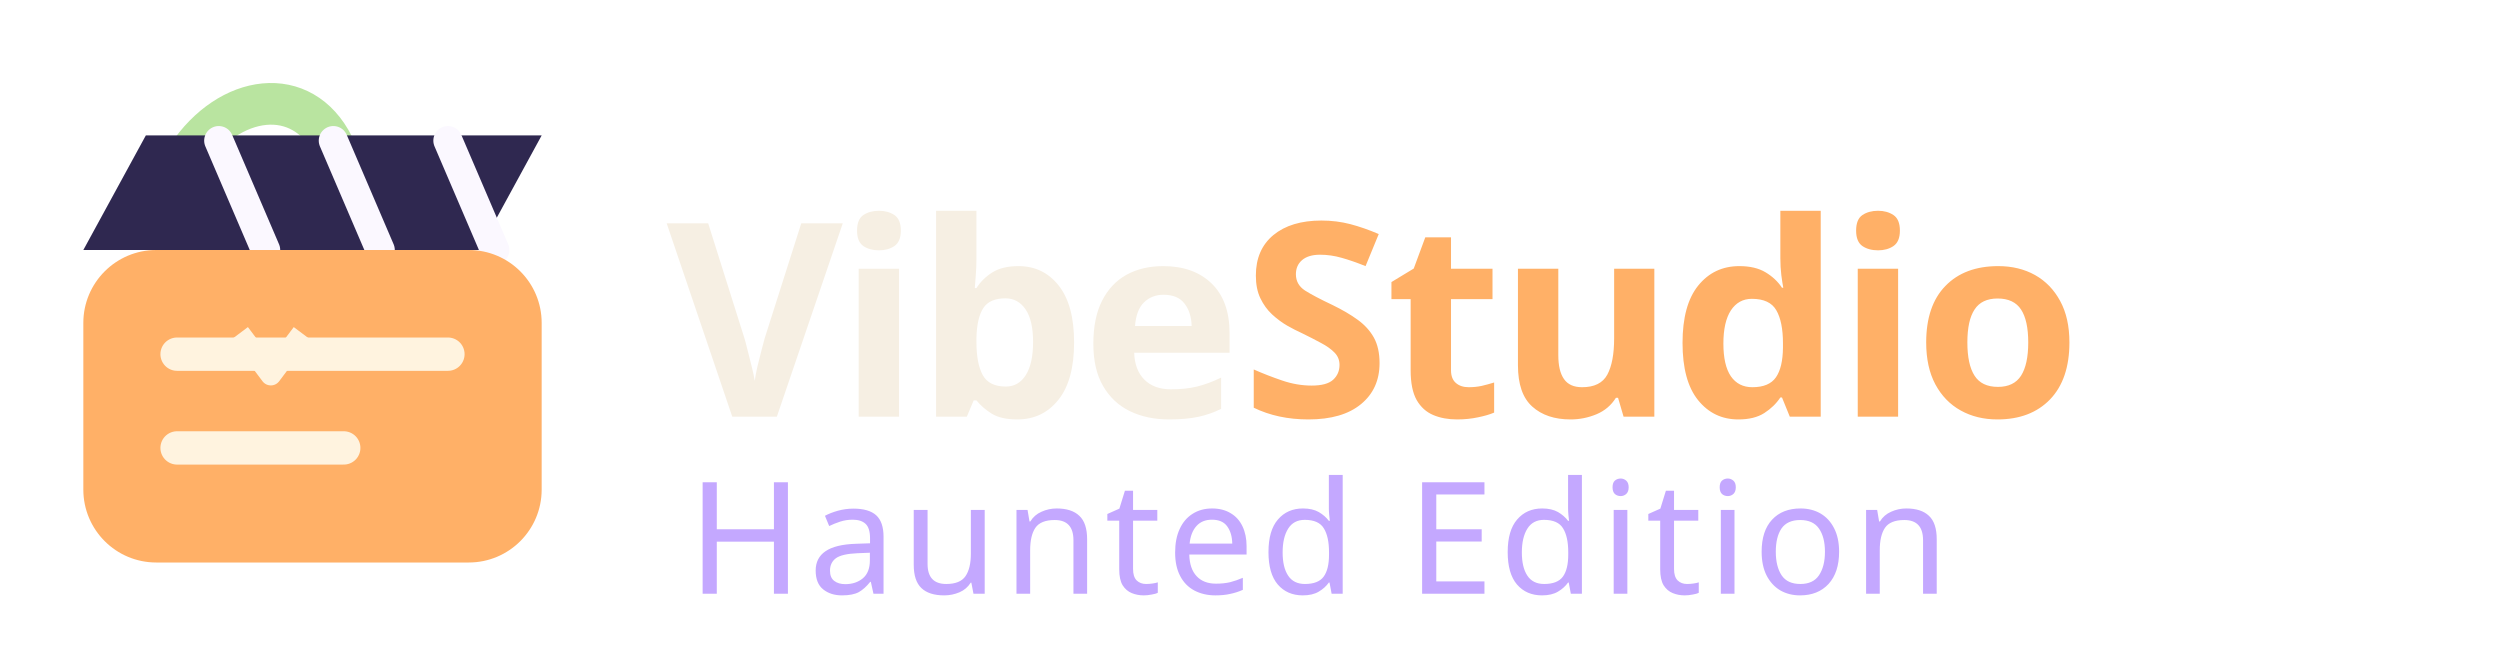
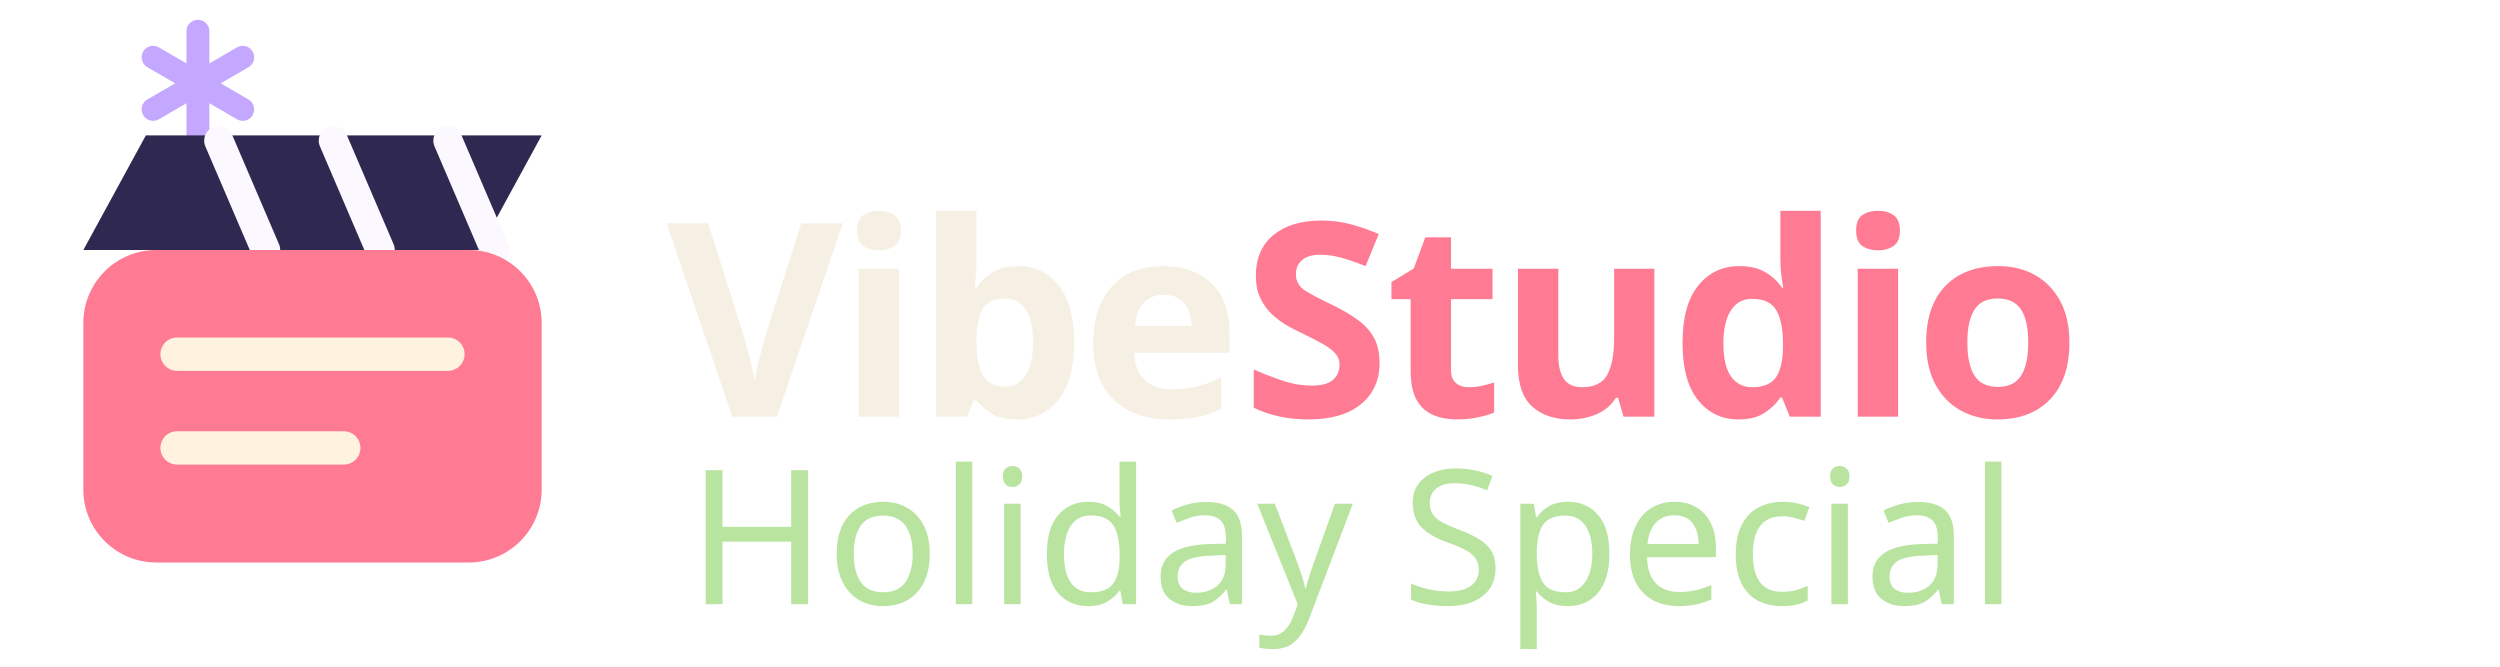
- <svg xmlns="http://www.w3.org/2000/svg" viewBox="0 0 240 64" width="240" height="64" role="img" aria-label="VibeStudio, Haunted Edition">
+ <svg xmlns="http://www.w3.org/2000/svg" viewBox="0 0 240 64" width="240" height="64" role="img" aria-label="VibeStudio, Holiday Special">
  <g transform="translate(4 6)">
-     <path d="M14 9c4-6 11-7 14-1" fill="none" stroke="#b9e4a0" stroke-width="4" stroke-linecap="round" />
+     <path d="M15 -3v10M10.7 -0.5l8.6 5M10.7 4.5l8.6 -5" fill="none" stroke="#c4a8ff" stroke-width="2.2" stroke-linecap="round" />
    <path d="M4 18 L10 7 H48 L42 18 Z" fill="#2f2850" />
    <path d="M17 7.5l4.5 10.5M28 7.5l4.5 10.5M39 7.5l4.5 10.5" stroke="#fbf8ff" stroke-width="2.8" stroke-linecap="round" />
-     <rect x="4" y="18" width="44" height="30" rx="7" fill="#ffb067" />
+     <rect x="4" y="18" width="44" height="30" rx="7" fill="#ff7b93" />
    <path d="M13 28h26M13 37h16" stroke="#fff3df" stroke-width="3.2" stroke-linecap="round" />
-     <path d="M19 26l3 4 3-4" fill="none" stroke="#fff3df" stroke-width="2" stroke-linejoin="round" />
  </g>
-   <text x="64" y="40" font-family="Archivo, system-ui, sans-serif" font-weight="900" font-size="26" letter-spacing="-0.5" fill="#f6efe3">Vibe<tspan fill="#ffb067">Studio</tspan>
+   <text x="64" y="40" font-family="Archivo, system-ui, sans-serif" font-weight="900" font-size="26" letter-spacing="-0.5" fill="#f6efe3">Vibe<tspan fill="#ff7b93">Studio</tspan>
  </text>
-   <text x="66" y="57" font-family="Creepster, Archivo, system-ui, sans-serif" font-size="15" letter-spacing="0.5" fill="#c4a8ff">Haunted Edition</text>
+   <text x="66" y="58" font-family="Caveat Brush, Archivo, system-ui, sans-serif" font-size="18" fill="#b9e4a0">Holiday Special</text>
</svg>
